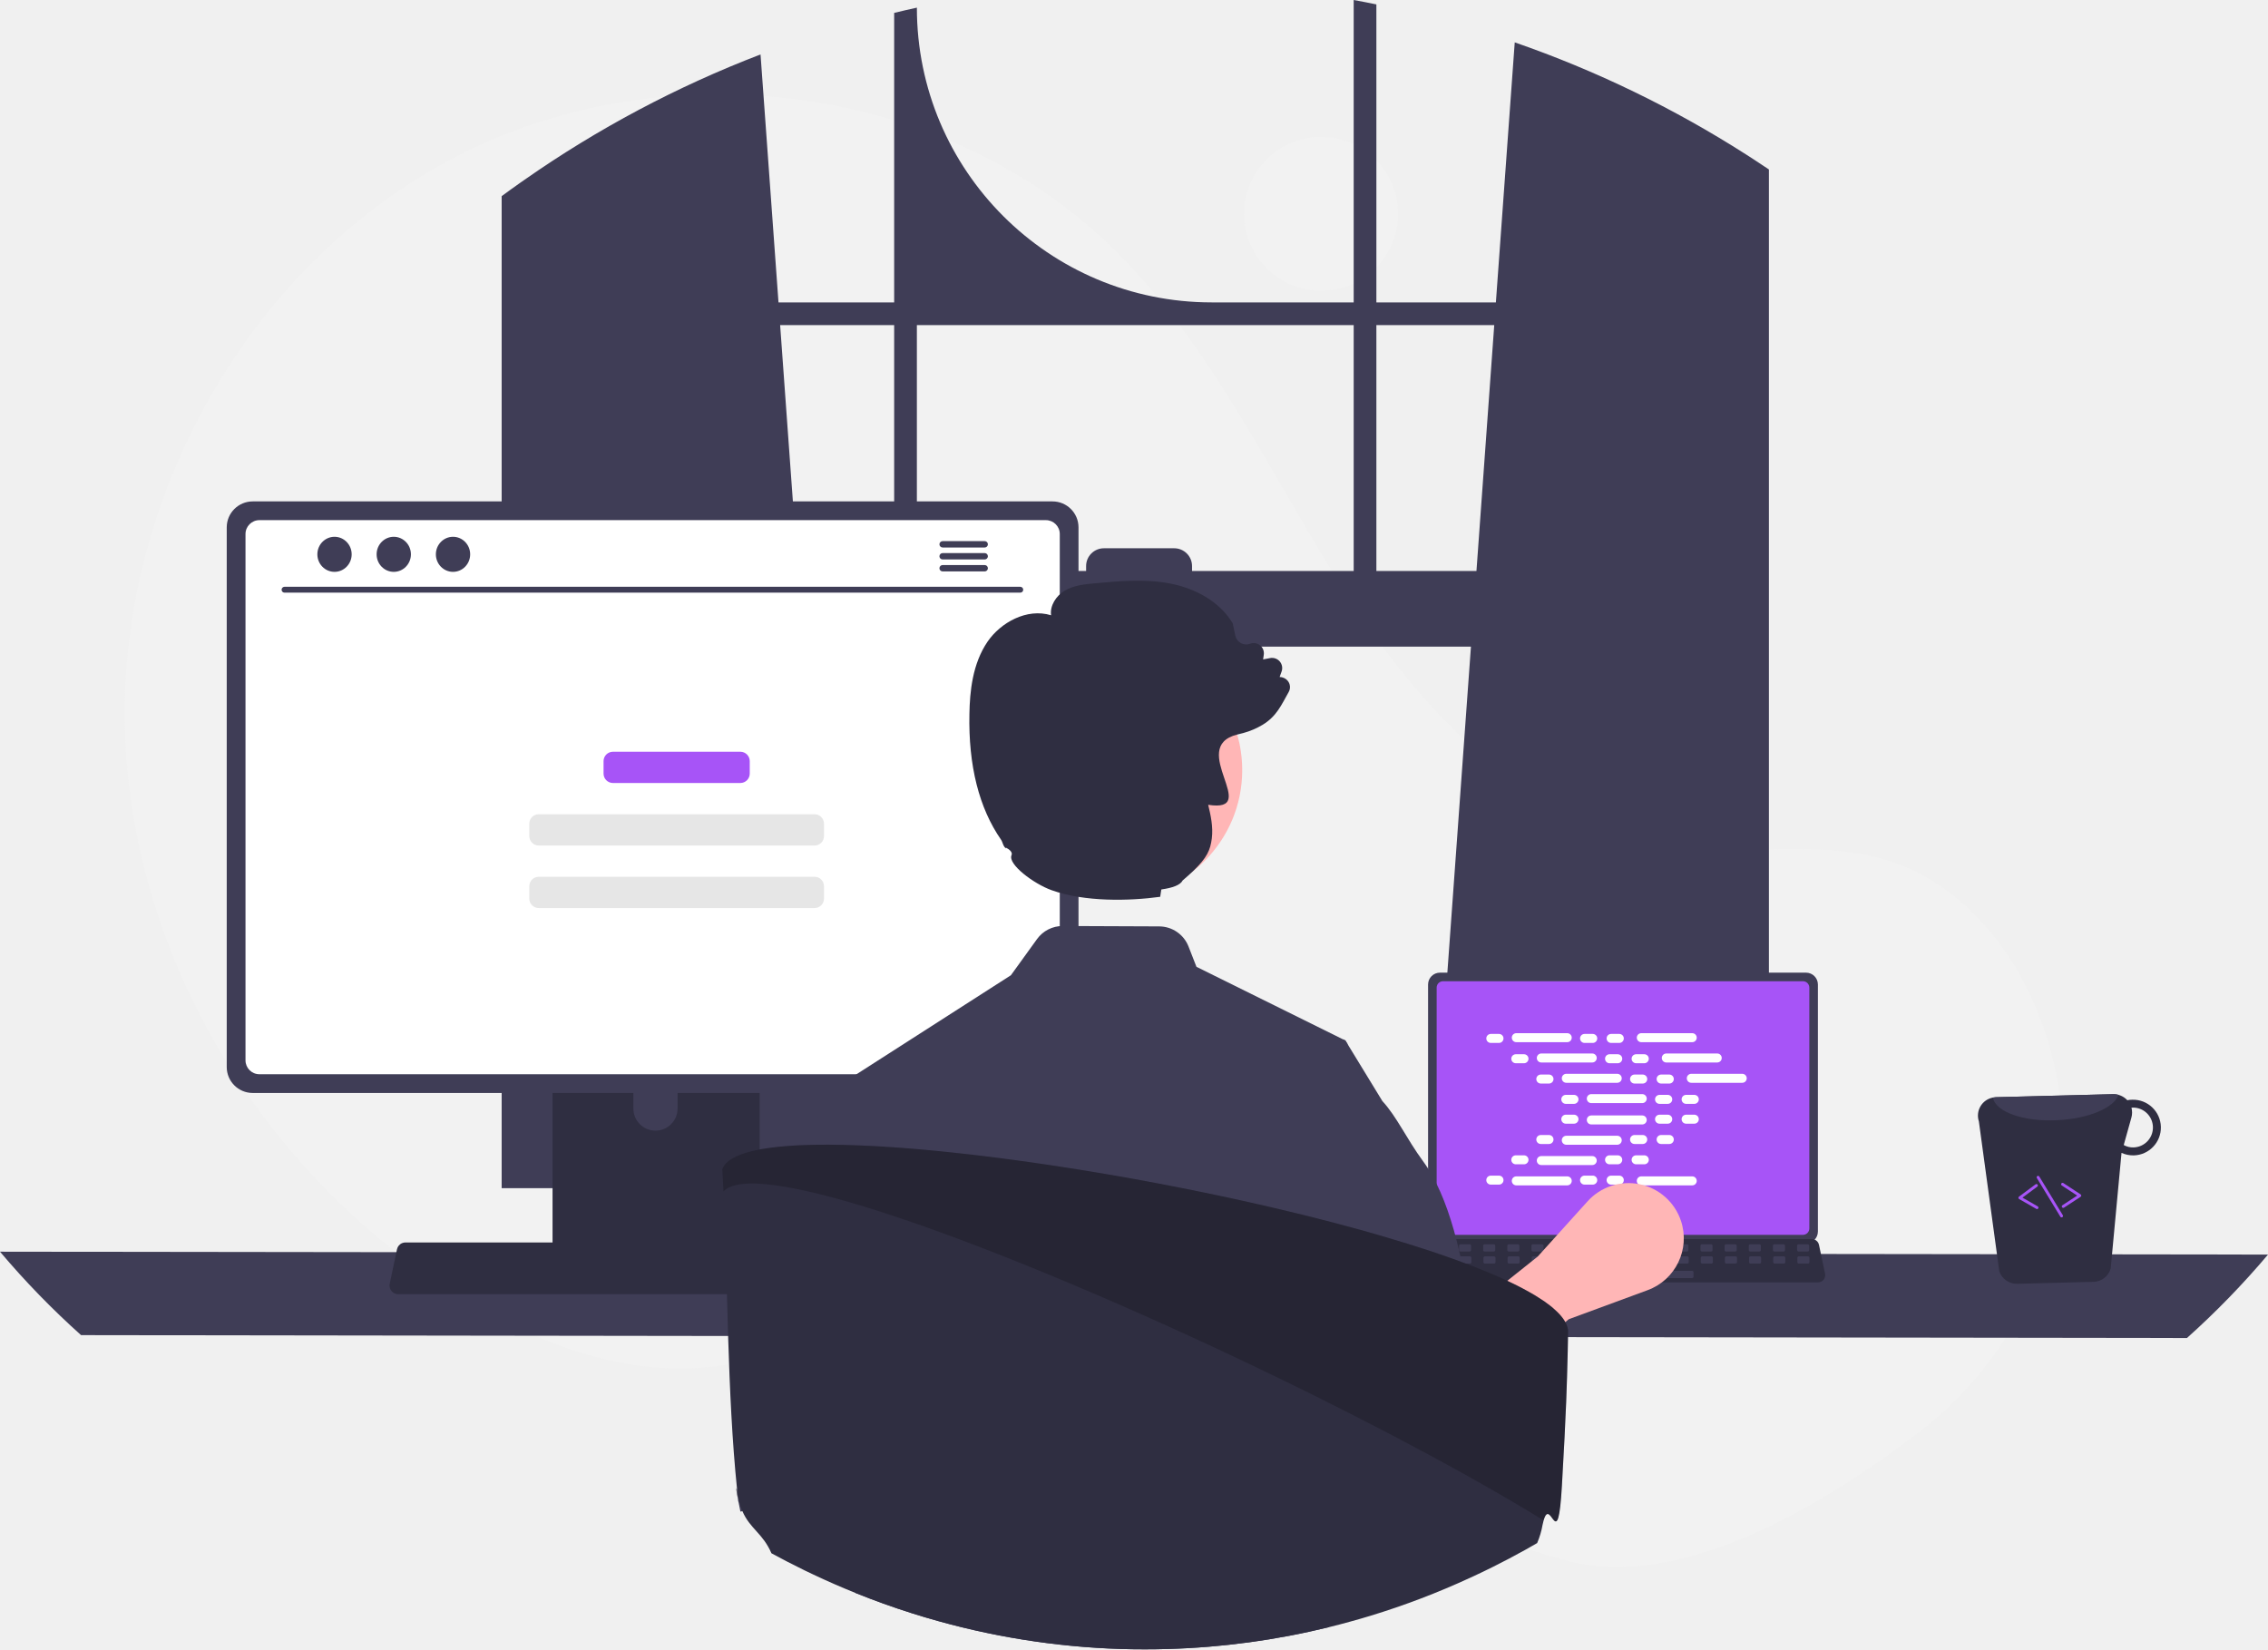
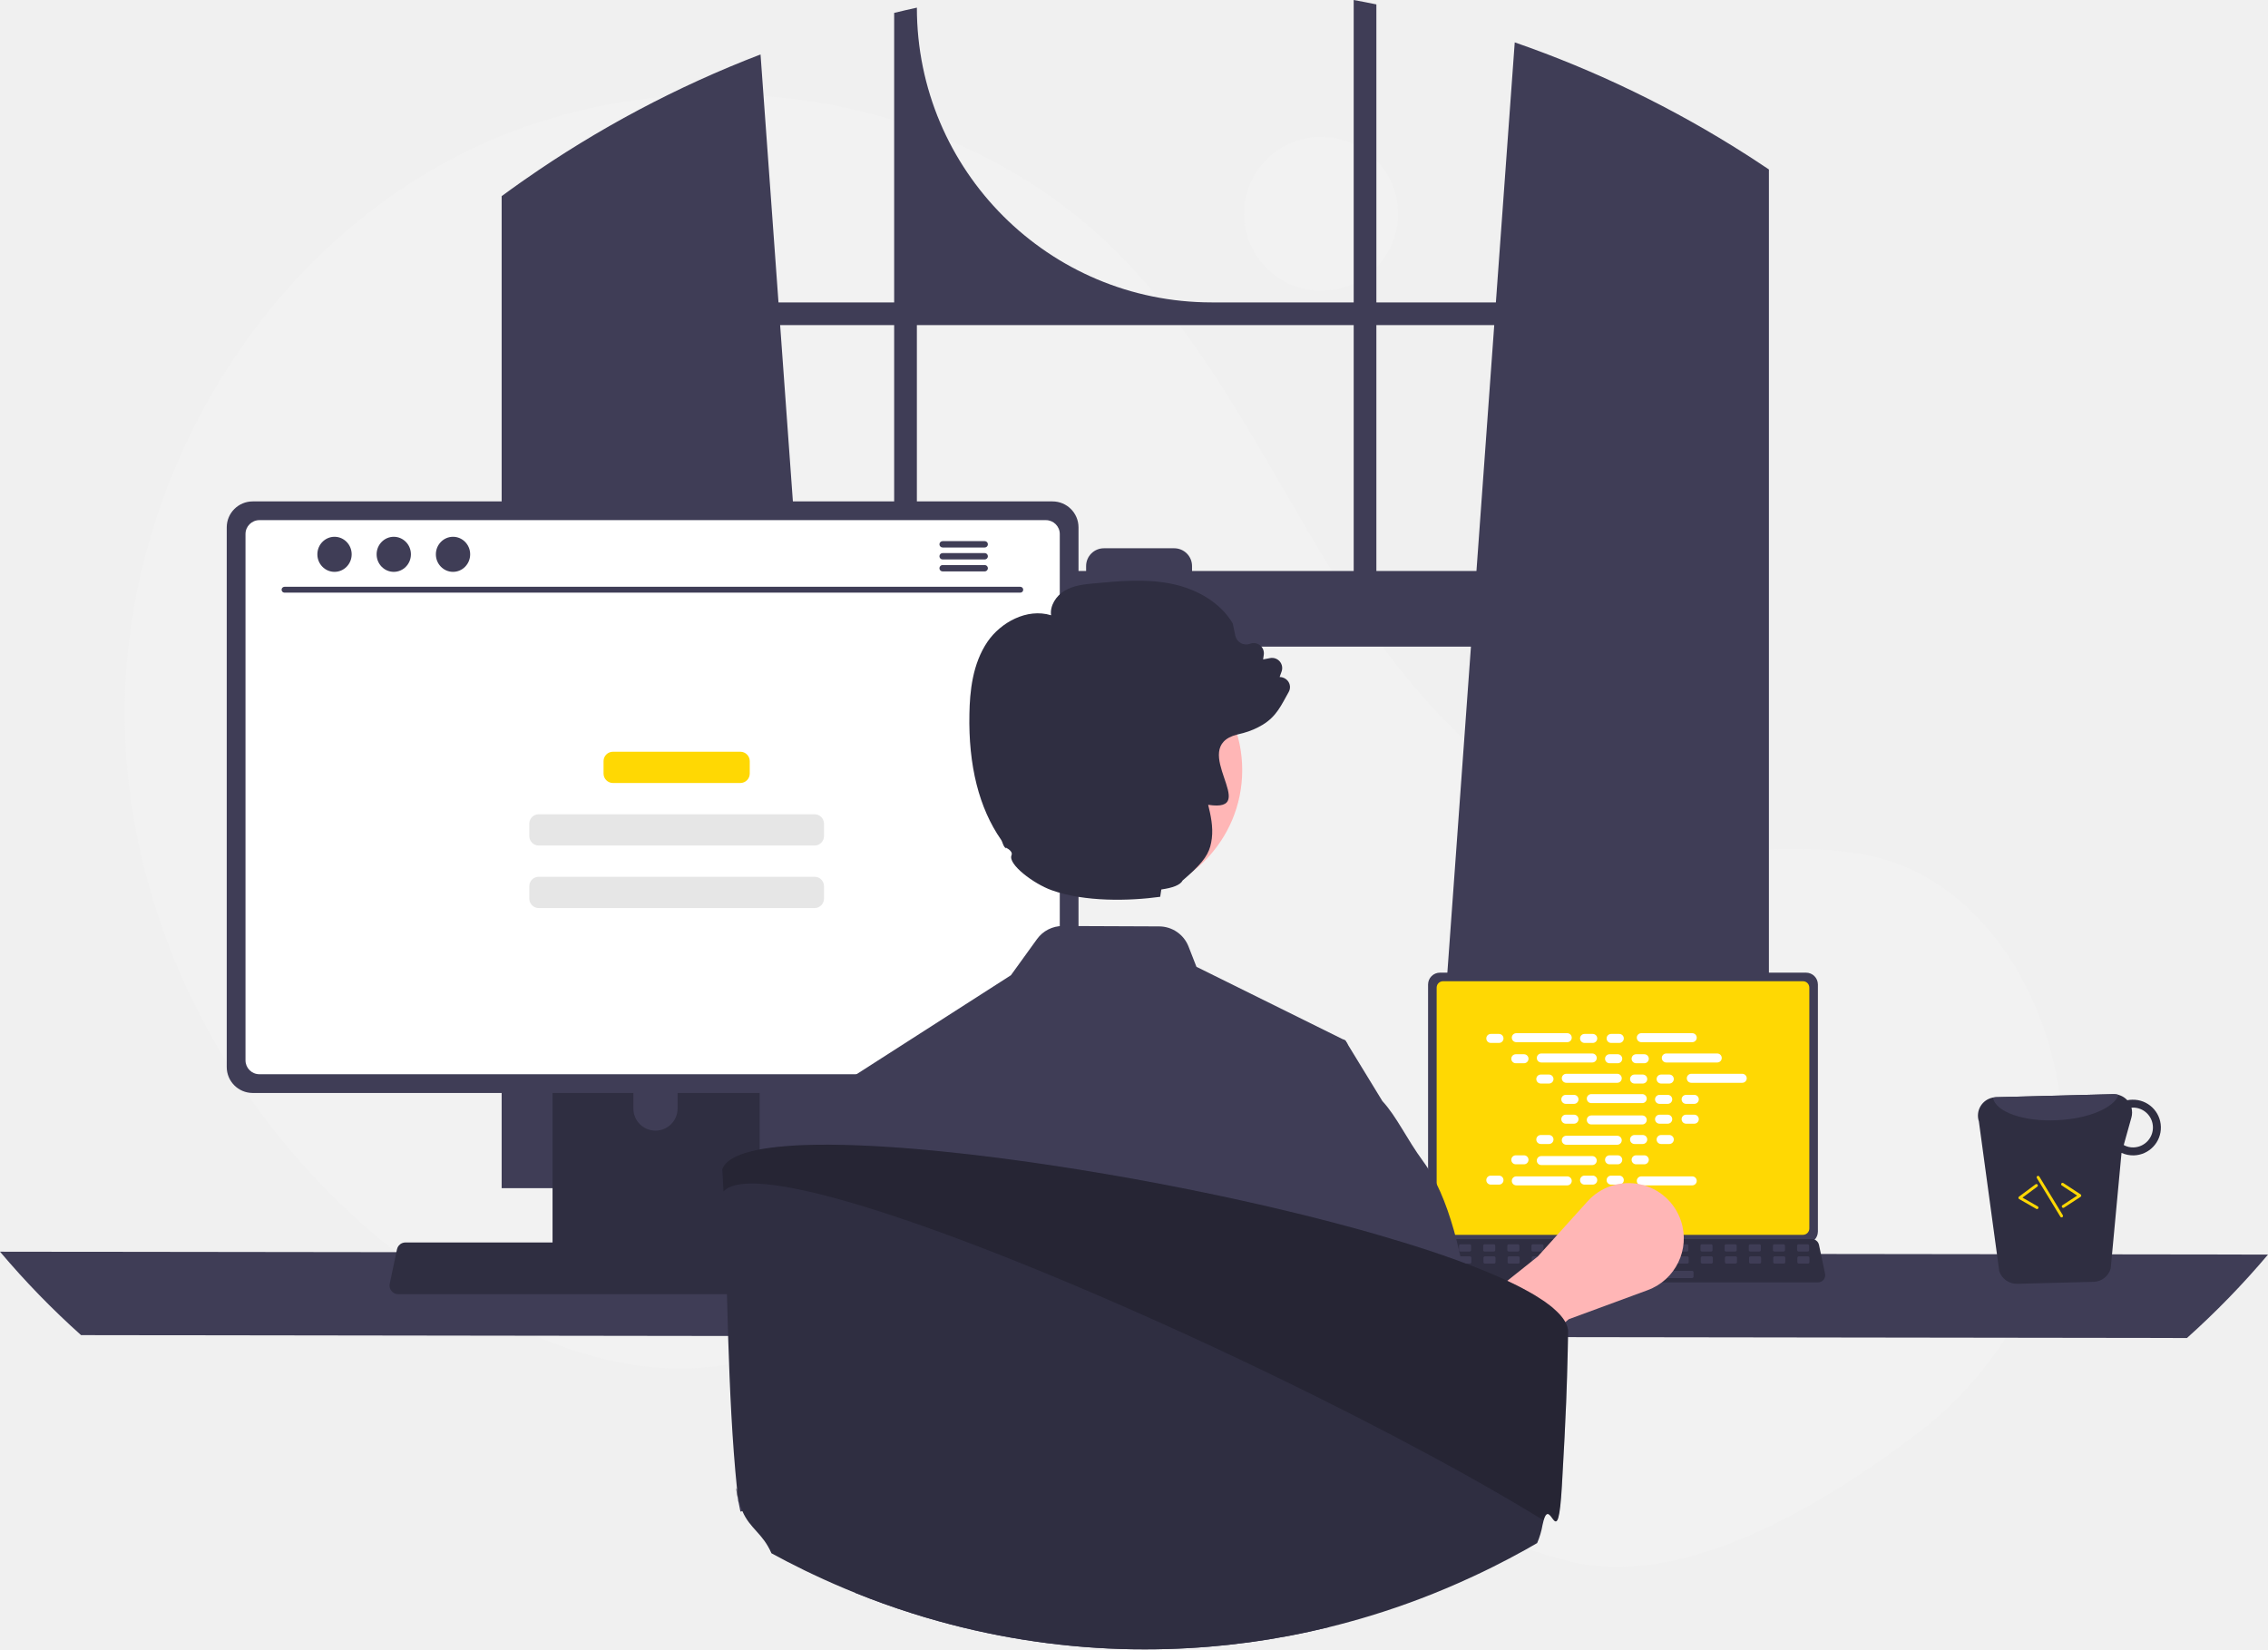
<svg xmlns="http://www.w3.org/2000/svg" data-name="Layer 1" width="786.82" height="572.258" viewBox="0 0 786.82 572.258">
  <circle cx="458.321" cy="74.182" r="26.701" fill="#f2f2f2" />
  <path d="M872.038,661.023c39.688-30.229,58.644-81.025,46.776-129.482q-.442-1.806-.934-3.604c-7.867-28.763-27.332-56.101-55.7-65.291-23.82-7.717-49.82-1.783-74.669-4.851-48.781-6.024-86.601-45.494-113.211-86.819-26.611-41.325-47.062-87.583-82.422-121.724-58.285-56.275-153.362-68.391-225.627-31.76C293.987,254.121,247.955,335.391,249.918,416.386c1.963,80.995,50.046,158.432,119.875,199.517,25.652,15.093,55.321,25.785,84.848,22.044,25.62-3.246,48.899-17.013,74.399-21.1,40.091-6.426,79.927,11.701,114.603,32.824,34.676,21.123,68.17,46.16,107.574,55.952C789.478,715.131,836.881,687.801,872.038,661.023Z" transform="translate(-206.59 -163.8711)" fill="#f2f2f2" />
  <path d="M815.016,219.191c-.87-.58-1.75-1.13-2.62-1.69a380.24,380.24,0,0,0-80.31-38.93l-6.54,90.22h-41.46v-103.39c-2.61-.54-5.24-1.05-7.87-1.53v104.92H626.946A102.27,102.27,0,0,1,524.676,166.521v-0c-2.64.57-5.26,1.18-7.88,1.83v100.44h-40.13l-6.23-86.03a380.858,380.858,0,0,0-81.94,43.53c-.44.3-.88.61-1.31.91-2.21,1.55-4.39,3.13-6.56,4.73v344.19h118.27l-2.09-28.95-11.5-158.95h231.59l-11.5,158.95-2.09,28.95h116.96v-353.45Q817.656,220.901,815.016,219.191Zm-298.22,142.78h-33.39l-6.17-85.3h39.56Zm159.42,0h-56.08v-1.69a6.18,6.18,0,0,0-6.19-6.18h-24.38a6.178,6.178,0,0,0-6.18,6.18v1.69h-58.71v-85.3h151.54Zm7.87,0v-85.3h40.89l-6.17,85.3Z" transform="translate(-206.59 -163.8711)" fill="#3f3d56" />
  <path d="M206.59,598.162a289.003,289.003,0,0,0,28.12,28.95l730.58,1a289.003,289.003,0,0,0,28.12-28.95Z" transform="translate(-206.59 -163.8711)" fill="#3f3d56" />
  <path d="M702.02,505.462v85.704a4.122,4.122,0,0,0,4.119,4.119H833.143a4.122,4.122,0,0,0,4.119-4.119v-85.704a4.124,4.124,0,0,0-4.119-4.115H706.139A4.124,4.124,0,0,0,702.02,505.462Z" transform="translate(-206.59 -163.8711)" fill="#3f3d56" />
-   <path d="M704.999,506.529V590.109a2.205,2.205,0,0,0,2.201,2.201H832.086a2.205,2.205,0,0,0,2.201-2.201V506.529a2.206,2.206,0,0,0-2.201-2.206H707.201A2.206,2.206,0,0,0,704.999,506.529Z" transform="translate(-206.59 -163.8711)" fill="#a754f7" />
+   <path d="M704.999,506.529V590.109a2.205,2.205,0,0,0,2.201,2.201H832.086a2.205,2.205,0,0,0,2.201-2.201V506.529a2.206,2.206,0,0,0-2.201-2.206H707.201A2.206,2.206,0,0,0,704.999,506.529Z" transform="translate(-206.59 -163.8711)" fill="#ffd803" />
  <path d="M699.364,607.881a2.47,2.47,0,0,0,1.943.93H837.299a2.502,2.502,0,0,0,2.446-3.016l-2.111-10.027a2.507,2.507,0,0,0-1.558-1.818,2.425,2.425,0,0,0-.888-.168H703.41a2.424,2.424,0,0,0-.888.168,2.507,2.507,0,0,0-1.558,1.818l-2.111,10.027A2.501,2.501,0,0,0,699.364,607.881Z" transform="translate(-206.59 -163.8711)" fill="#2f2e41" />
  <rect x="830.034" y="595.588" width="4.188" height="2.513" rx="0.488" transform="translate(1457.666 1029.819) rotate(-180)" fill="#3f3d56" />
  <rect x="821.657" y="595.588" width="4.188" height="2.513" rx="0.488" transform="translate(1440.912 1029.819) rotate(-180)" fill="#3f3d56" />
  <rect x="813.28" y="595.588" width="4.188" height="2.513" rx="0.488" transform="translate(1424.158 1029.819) rotate(-180)" fill="#3f3d56" />
  <rect x="804.903" y="595.588" width="4.188" height="2.513" rx="0.488" transform="translate(1407.404 1029.819) rotate(-180)" fill="#3f3d56" />
  <rect x="796.526" y="595.588" width="4.188" height="2.513" rx="0.488" transform="translate(1390.65 1029.819) rotate(-180)" fill="#3f3d56" />
  <rect x="788.149" y="595.588" width="4.188" height="2.513" rx="0.488" transform="translate(1373.896 1029.819) rotate(-180)" fill="#3f3d56" />
  <rect x="779.772" y="595.588" width="4.188" height="2.513" rx="0.488" transform="translate(1357.142 1029.819) rotate(-180)" fill="#3f3d56" />
  <rect x="771.395" y="595.588" width="4.188" height="2.513" rx="0.488" transform="translate(1340.388 1029.819) rotate(-180)" fill="#3f3d56" />
  <rect x="763.018" y="595.588" width="4.188" height="2.513" rx="0.488" transform="translate(1323.634 1029.819) rotate(-180)" fill="#3f3d56" />
  <rect x="754.641" y="595.588" width="4.188" height="2.513" rx="0.488" transform="translate(1306.88 1029.819) rotate(-180)" fill="#3f3d56" />
  <rect x="746.264" y="595.588" width="4.188" height="2.513" rx="0.488" transform="translate(1290.126 1029.819) rotate(-180)" fill="#3f3d56" />
  <rect x="737.887" y="595.588" width="4.188" height="2.513" rx="0.488" transform="translate(1273.372 1029.819) rotate(-180)" fill="#3f3d56" />
  <rect x="729.51" y="595.588" width="4.188" height="2.513" rx="0.488" transform="translate(1256.618 1029.819) rotate(-180)" fill="#3f3d56" />
  <rect x="721.133" y="595.588" width="4.188" height="2.513" rx="0.488" transform="translate(1239.865 1029.819) rotate(-180)" fill="#3f3d56" />
  <rect x="712.756" y="595.588" width="4.188" height="2.513" rx="0.488" transform="translate(1223.111 1029.819) rotate(-180)" fill="#3f3d56" />
  <rect x="704.379" y="595.588" width="4.188" height="2.513" rx="0.488" transform="translate(1206.357 1029.819) rotate(-180)" fill="#3f3d56" />
  <rect x="830.133" y="599.777" width="4.188" height="2.513" rx="0.488" transform="translate(1457.864 1038.196) rotate(-180)" fill="#3f3d56" />
  <rect x="821.756" y="599.777" width="4.188" height="2.513" rx="0.488" transform="translate(1441.11 1038.196) rotate(-180)" fill="#3f3d56" />
  <rect x="813.379" y="599.777" width="4.188" height="2.513" rx="0.488" transform="translate(1424.356 1038.196) rotate(-180)" fill="#3f3d56" />
  <rect x="805.002" y="599.777" width="4.188" height="2.513" rx="0.488" transform="translate(1407.602 1038.196) rotate(-180)" fill="#3f3d56" />
  <rect x="796.625" y="599.777" width="4.188" height="2.513" rx="0.488" transform="translate(1390.848 1038.196) rotate(-180)" fill="#3f3d56" />
  <rect x="788.248" y="599.777" width="4.188" height="2.513" rx="0.488" transform="translate(1374.094 1038.196) rotate(-180)" fill="#3f3d56" />
  <rect x="779.871" y="599.777" width="4.188" height="2.513" rx="0.488" transform="translate(1357.34 1038.196) rotate(-180)" fill="#3f3d56" />
  <rect x="771.494" y="599.777" width="4.188" height="2.513" rx="0.488" transform="translate(1340.586 1038.196) rotate(-180)" fill="#3f3d56" />
  <rect x="763.117" y="599.777" width="4.188" height="2.513" rx="0.488" transform="translate(1323.832 1038.196) rotate(-180)" fill="#3f3d56" />
  <rect x="754.74" y="599.777" width="4.188" height="2.513" rx="0.488" transform="translate(1307.078 1038.196) rotate(-180)" fill="#3f3d56" />
  <rect x="746.363" y="599.777" width="4.188" height="2.513" rx="0.488" transform="translate(1290.324 1038.196) rotate(-180)" fill="#3f3d56" />
  <rect x="737.986" y="599.777" width="4.188" height="2.513" rx="0.488" transform="translate(1273.57 1038.196) rotate(-180)" fill="#3f3d56" />
  <rect x="729.609" y="599.777" width="4.188" height="2.513" rx="0.488" transform="translate(1256.816 1038.196) rotate(-180)" fill="#3f3d56" />
  <rect x="721.232" y="599.777" width="4.188" height="2.513" rx="0.488" transform="translate(1240.062 1038.196) rotate(-180)" fill="#3f3d56" />
  <rect x="712.855" y="599.777" width="4.188" height="2.513" rx="0.488" transform="translate(1223.309 1038.196) rotate(-180)" fill="#3f3d56" />
  <rect x="704.478" y="599.777" width="4.188" height="2.513" rx="0.488" transform="translate(1206.555 1038.196) rotate(-180)" fill="#3f3d56" />
  <rect x="760.604" y="604.803" width="33.508" height="2.513" rx="0.488" transform="translate(1348.126 1048.248) rotate(-180)" fill="#3f3d56" />
  <rect x="515.631" y="358.737" width="5.966" height="3.122" rx="1.561" fill="#fff" />
  <rect x="548.154" y="358.737" width="5.966" height="3.122" rx="1.561" fill="#fff" />
  <rect x="557.369" y="358.737" width="5.966" height="3.122" rx="1.561" fill="#fff" />
  <rect x="524.477" y="358.477" width="20.796" height="3.122" rx="1.561" fill="#fff" />
  <rect x="567.841" y="358.477" width="20.796" height="3.122" rx="1.561" fill="#fff" />
  <rect x="524.304" y="365.784" width="5.966" height="3.122" rx="1.561" fill="#fff" />
  <rect x="556.827" y="365.784" width="5.966" height="3.122" rx="1.561" fill="#fff" />
  <rect x="566.042" y="365.784" width="5.966" height="3.122" rx="1.561" fill="#fff" />
  <rect x="533.15" y="365.523" width="20.796" height="3.122" rx="1.561" fill="#fff" />
  <rect x="576.514" y="365.523" width="20.796" height="3.122" rx="1.561" fill="#fff" />
  <rect x="532.977" y="372.83" width="5.966" height="3.122" rx="1.561" fill="#fff" />
  <rect x="565.5" y="372.83" width="5.966" height="3.122" rx="1.561" fill="#fff" />
  <rect x="574.715" y="372.83" width="5.966" height="3.122" rx="1.561" fill="#fff" />
  <rect x="541.823" y="372.57" width="20.796" height="3.122" rx="1.561" fill="#fff" />
  <rect x="585.187" y="372.57" width="20.796" height="3.122" rx="1.561" fill="#fff" />
  <rect x="541.649" y="379.877" width="5.966" height="3.122" rx="1.561" fill="#fff" />
  <rect x="574.172" y="379.877" width="5.966" height="3.122" rx="1.561" fill="#fff" />
  <rect x="583.387" y="379.877" width="5.966" height="3.122" rx="1.561" fill="#fff" />
  <rect x="550.496" y="379.617" width="20.796" height="3.122" rx="1.561" fill="#fff" />
  <rect x="548.154" y="407.898" width="5.966" height="3.122" rx="1.561" fill="#fff" />
  <rect x="557.369" y="407.898" width="5.966" height="3.122" rx="1.561" fill="#fff" />
  <rect x="567.841" y="408.158" width="20.796" height="3.122" rx="1.561" fill="#fff" />
  <rect x="515.631" y="407.898" width="5.966" height="3.122" rx="1.561" fill="#fff" />
  <rect x="524.477" y="408.158" width="20.796" height="3.122" rx="1.561" fill="#fff" />
  <rect x="524.304" y="400.851" width="5.966" height="3.122" rx="1.561" fill="#fff" />
  <rect x="556.827" y="400.851" width="5.966" height="3.122" rx="1.561" fill="#fff" />
  <rect x="566.042" y="400.851" width="5.966" height="3.122" rx="1.561" fill="#fff" />
  <rect x="533.15" y="401.111" width="20.796" height="3.122" rx="1.561" fill="#fff" />
  <rect x="532.977" y="393.804" width="5.966" height="3.122" rx="1.561" fill="#fff" />
  <rect x="565.5" y="393.804" width="5.966" height="3.122" rx="1.561" fill="#fff" />
  <rect x="574.715" y="393.804" width="5.966" height="3.122" rx="1.561" fill="#fff" />
  <rect x="541.823" y="394.064" width="20.796" height="3.122" rx="1.561" fill="#fff" />
  <rect x="541.649" y="386.758" width="5.966" height="3.122" rx="1.561" fill="#fff" />
  <rect x="574.172" y="386.758" width="5.966" height="3.122" rx="1.561" fill="#fff" />
  <rect x="583.387" y="386.758" width="5.966" height="3.122" rx="1.561" fill="#fff" />
  <rect x="550.496" y="387.018" width="20.796" height="3.122" rx="1.561" fill="#fff" />
  <path d="M711.507,654.353l-13.35-21.102,41.902-33.403,17.295-19.161a19.161,19.161,0,0,1,32.418,6.828h0a19.161,19.161,0,0,1-11.57,23.991l-27.349,10.075Z" transform="translate(-206.59 -163.8711)" fill="#ffb6b6" />
  <path d="M398.28,501.352v102.56h71.85v-102.56a3.448,3.448,0,0,0-2.43-3.3,3.175,3.175,0,0,0-1.03-.16H401.75A3.463,3.463,0,0,0,398.28,501.352Zm28.04,35.24a7.67,7.67,0,0,1,15.34,0v11.9a7.67,7.67,0,0,1-15.34,0Z" transform="translate(-206.59 -163.8711)" fill="#2f2e41" />
  <path d="M398.06,600.632v9.89a1.946,1.946,0,0,0,1.93,1.94h68.43a1.94,1.94,0,0,0,1.93-1.94v-9.89Z" transform="translate(-206.59 -163.8711)" fill="#3f3d56" />
  <path d="M285.25,346.832V534.092a9.007,9.007,0,0,0,9,9h277.5a9.007,9.007,0,0,0,9-9V346.832a9.011,9.011,0,0,0-9-8.99H294.25A9.012,9.012,0,0,0,285.25,346.832Z" transform="translate(-206.59 -163.8711)" fill="#3f3d56" />
  <path d="M291.76,349.162v182.62a4.818,4.818,0,0,0,4.81,4.81H569.44a4.818,4.818,0,0,0,4.81-4.81v-182.62a4.82,4.82,0,0,0-4.81-4.82H296.57A4.821,4.821,0,0,0,291.76,349.162Z" transform="translate(-206.59 -163.8711)" fill="#fff" />
  <path d="M342.4,611.792a2.948,2.948,0,0,0,2.32,1.11h162.34a2.987,2.987,0,0,0,2.92-3.6l-2.52-11.97a2.993,2.993,0,0,0-1.86-2.17,2.895,2.895,0,0,0-1.06-.2H347.23a2.894,2.894,0,0,0-1.06.2,2.992,2.992,0,0,0-1.86,2.17l-2.52,11.97A2.985,2.985,0,0,0,342.4,611.792Z" transform="translate(-206.59 -163.8711)" fill="#2f2e41" />
  <path d="M560.585,369.499H305.261a1.016,1.016,0,0,1,0-2.031H560.585a1.016,1.016,0,0,1,0,2.031Z" transform="translate(-206.59 -163.8711)" fill="#3f3d56" />
  <ellipse cx="116.051" cy="192.33" rx="5.95" ry="6.083" fill="#3f3d56" />
  <ellipse cx="136.607" cy="192.33" rx="5.95" ry="6.083" fill="#3f3d56" />
  <ellipse cx="157.163" cy="192.33" rx="5.95" ry="6.083" fill="#3f3d56" />
  <path d="M548.206,351.622h-14.6a1.105,1.105,0,0,0,0,2.21h14.6a1.105,1.105,0,0,0,0-2.21Z" transform="translate(-206.59 -163.8711)" fill="#3f3d56" />
  <path d="M548.206,355.772h-14.6a1.105,1.105,0,0,0,0,2.21h14.6a1.105,1.105,0,0,0,0-2.21Z" transform="translate(-206.59 -163.8711)" fill="#3f3d56" />
  <path d="M548.206,359.922h-14.6a1.105,1.105,0,0,0,0,2.21h14.6a1.105,1.105,0,0,0,0-2.21Z" transform="translate(-206.59 -163.8711)" fill="#3f3d56" />
  <path d="M900.186,604.972a6.416,6.416,0,0,0,6.183,4.331l26.492-.682a6.329,6.329,0,0,0,5.981-4.657l3.749-40.087a9.794,9.794,0,0,0,4.238.871,9.661,9.661,0,1,0-.485-19.317,8.184,8.184,0,0,0-1.736.181,6.548,6.548,0,0,0-4.874-2.103l-40.751,1.052a5.853,5.853,0,0,0-1.005.125,6.365,6.365,0,0,0-4.873,8.265Zm43.173-43.817,2.668-9.553a6.506,6.506,0,0,0,.02-3.375c.129-0.0.244-.062.373-.062a6.91,6.91,0,0,1,.324,13.817A6.505,6.505,0,0,1,943.359,561.156Z" transform="translate(-206.59 -163.8711)" fill="#2f2e41" />
  <path d="M897.978,544.686c.868,4.964,10.629,8.454,22.366,7.847,10.793-.497,19.617-4.287,21.234-8.778a6.025,6.025,0,0,0-1.844-.246l-40.751,1.052A5.853,5.853,0,0,0,897.978,544.686Z" transform="translate(-206.59 -163.8711)" fill="#3f3d56" />
-   <path d="M922.494,582.944a.497.497,0,0,0,.151-.066l5.753-3.766a.499.499,0,0,0,0-.836l-5.98-3.917a.5.5,0,1,0-.548.836l5.341,3.498-5.114,3.348a.5.5,0,0,0,.396.903Z" transform="translate(-206.59 -163.8711)" fill="#a754f7" />
-   <path d="M913.408,583.363a.5.5,0,0,0,.126-.918l-5.303-3.04,5.126-3.807a.5.5,0,1,0-.596-.802l-5.739,4.263a.5.5,0,0,0,.049.835l5.965,3.42A.5.5,0,0,0,913.408,583.363Z" transform="translate(-206.59 -163.8711)" fill="#a754f7" />
-   <path d="M921.922,586.244a.482.482,0,0,0,.137-.058.5.5,0,0,0,.168-.687l-8.155-13.408a.5.5,0,0,0-.854.521l8.155,13.408A.5.5,0,0,0,921.922,586.244Z" transform="translate(-206.59 -163.8711)" fill="#a754f7" />
-   <rect x="209.385" y="260.827" width="50.719" height="10.846" rx="3.264" fill="#a754f7" />
+   <path d="M922.494,582.944a.497.497,0,0,0,.151-.066l5.753-3.766a.499.499,0,0,0,0-.836l-5.98-3.917a.5.5,0,1,0-.548.836l5.341,3.498-5.114,3.348a.5.5,0,0,0,.396.903Z" transform="translate(-206.59 -163.8711)" fill="#ffd803" />
+   <path d="M913.408,583.363a.5.5,0,0,0,.126-.918l-5.303-3.04,5.126-3.807a.5.5,0,1,0-.596-.802l-5.739,4.263a.5.5,0,0,0,.049.835l5.965,3.42A.5.5,0,0,0,913.408,583.363Z" transform="translate(-206.59 -163.8711)" fill="#ffd803" />
+   <path d="M921.922,586.244a.482.482,0,0,0,.137-.058.5.5,0,0,0,.168-.687l-8.155-13.408a.5.5,0,0,0-.854.521l8.155,13.408A.5.5,0,0,0,921.922,586.244Z" transform="translate(-206.59 -163.8711)" fill="#ffd803" />
+   <rect x="209.385" y="260.827" width="50.719" height="10.846" rx="3.264" fill="#ffd803" />
  <rect x="183.626" y="282.519" width="102.236" height="10.846" rx="3.264" fill="#e6e6e6" />
  <rect x="183.626" y="304.21" width="102.236" height="10.846" rx="3.264" fill="#e6e6e6" />
  <path d="M497.301,540.717l.217.684.011.023,6.525,19.838,7.506,22.861,14.123,42.961.137,6.673v.023l1.049,53.684-2.909,7.278,3.274,11.932s-1.506-18.037-9.582-7.679c-4.574,5.886-9.925,11.91-14.317,17.556q9.6,3.884,19.507,7.027c1.426.456,2.863.89,4.301,1.323q.462.137.924.274a266.863,266.863,0,0,0,67.351,10.826c1.186.034,2.35.057,3.479.08.399.011.787.023,1.175.023,1.278.011,2.544.023,3.822.023q3.867,0,7.7-.114a266.853,266.853,0,0,0,56.091-7.586c-.125-7.586-.468-16.45-.958-25.918-.228-4.643-5.35-9.674-5.658-14.533-.217-3.65,4.381-7.084,4.141-10.792-1.551-22.827-3.491-14.064-4.928-30.229q-.222-2.379-.411-4.552c-.924-10.381-1.563-16.872-1.563-16.872l6.137-38.683,9.639-60.734-.742-1.221-.833-.411-50.844-25.165-2.761-7.073a10.979,10.979,0,0,0-10.141-6.947l-33.493-.137a10.931,10.931,0,0,0-8.909,4.529l-9.069,12.56Z" transform="translate(-206.59 -163.8711)" fill="#3f3d56" />
  <path d="M533.407,617.525,525.82,633.758l-5.179,11.088-8.909,46.646-4.46,4.734L503.45,679.467l-39.998,8.881c-1.312-7.29-.351.247-1.161-7.75.228-.228.468-.456.707-.685.639-.593,1.175-1.152,1.164-1.688-.456-27.584.913-74.526,12.343-102.966a60.053,60.053,0,0,1,7.027-13.107c.228-.308.445-.616.662-.924,5.27-7.381,8.601-14.647,13.324-19.815v-.011a.53.53,0,0,0,.08-.08.157.157,0,0,0,.046-.034l32.443-17.203,1.392,39.105.992,28.109Z" transform="translate(-206.59 -163.8711)" fill="#3f3d56" />
  <path d="M650.391,622.135l9.476,20.275,3.307,7.061,8.907,46.642,4.446,4.723,3.83-16.755,1.8-.369,32.459-6.722,9.461,30.046a17.984,17.984,0,0,0-3.261-22.506c-.646-.585-1.184-1.154-1.169-1.692.538-32.443-1.446-91.684-19.367-116.066-5.692-7.738-9.107-15.445-14.076-20.829-.015-.015-.015-.031-.031-.031L674.081,526.114l-.738-1.215-.831-.415Z" transform="translate(-206.59 -163.8711)" fill="#3f3d56" />
  <circle id="a657ec4b-47ce-4d2a-9c58-81a811696ca9" data-name="Ellipse 5" cx="386.397" cy="267.201" r="44.558" fill="#ffb6b6" />
  <path d="M653.212,399.948a3.759,3.759,0,0,0-2.69-1.19l.67-1.86a3.528,3.528,0,0,0-3.96-4.7l-2.44.47.23-1.63a3.534,3.534,0,0,0-4.73-3.82,3.766,3.766,0,0,1-3.24-.23,3.846,3.846,0,0,1-1.92-2.61l-.85-4.1-.09-.22c-4.14-6.9-12.1-11.92-21.84-13.76-8.67-1.65-17.56-.81-26.13-.02-3.4.32-7.24.68-10.44,2.64-2.72,1.68-5.02,5.04-4.55,8.43-8.45-2.59-17.51,2.58-22,9.1-5.32,7.76-6.19,17.48-6.33,25.08-.38,17.98,3.33,32.69,11,43.73.56.8.7,2.47,1.81,3.03l-.23-.37c1.24.62,2.5,1.62,2.03,2.69-1.35,3.08,7.62,9.89,13.94,12.14,11.53,4.11,26.86,3.76,37.64,2.28l.38-2.55c3.89-.53,6.63-1.54,7.4-3.12,1.36-1.16,2.52-2.2,3.53-3.16l.01-.01c.02-.02.06-.05.08-.07,4.87-4.67,6-7.33,6.51-11.38.49-3.97-.38-8-1.27-11.63,18.74,2.9-7.38-19.96,10.08-24.38a5.434,5.434,0,0,1,.61-.15c.51-.12,1.02-.24,1.51-.38a26.448,26.448,0,0,0,6.72-2.87c4.88-2.97,6.49-6.91,9.01-11.35A3.427,3.427,0,0,0,653.212,399.948Z" transform="translate(-206.59 -163.8711)" fill="#2f2e41" />
  <path d="M750.582,625.308c-.01,1.75-.03,4.2-.11,7.23q-.015.63-.03,1.29c-.13,5.57-.26,10.24-.47,15.43-.01.36-.02.71-.04,1.07-.28,7.24-.72,15.67-1.48,29.02-1.41,24.66-3.87,3.39-6.34,12.04-.12.43-.25.94-.37,1.54a27.916,27.916,0,0,1-1.88,6.33c-1.31.78-2.66,1.53-3.99,2.28-3.79,2.11-7.64,4.14-11.52,6.07-2.18,1.08-4.37,2.14-6.57,3.16-.35.16-.69.32-1.03.47a270.887,270.887,0,0,1-34.75,13.26c-2.32.7-4.63,1.38-6.97,2.01-2.44.68-4.88,1.32-7.35,1.92a266.893,266.893,0,0,1-56.09,7.59c-2.55.08-5.12.11-7.7.11-1.28,0-2.54-.01-3.82-.02-.39,0-.78-.01-1.17-.02-1.13-.03-2.3-.05-3.48-.08a266.663,266.663,0,0,1-67.35-10.83l-.93-.27c-1.44-.44-2.87-.87-4.3-1.33q-9.9-3.135-19.51-7.02-7.335-2.955-14.5-6.34a.339.339,0,0,1-.12-.06c-1-.46-2.01-.94-3.01-1.43-.13-.07-.27-.14-.41-.21q-5.595-2.73-11.07-5.72c-3.07-7.05-7.39-8.4-10.07-14.6a25.874,25.874,0,0,1-1.68-5.74c0-.02-.01-.04-.01-.07.28,3.72-1.19-6.6-.01-.04-.01-.12-.02-.25-.03-.4-.03-.36-.07-.8-.13-1.35-3.43-33.49-3.21-71.79-4.7-103.35q-.15-3.06-.31-5.86c-.03-.62-.07-1.23-.11-1.83.07-.18.15-.37.24-.55a1.002,1.002,0,0,1,.07-.15,1.623,1.623,0,0,1,.1-.18c.02-.03.05-.07.07-.1a.917.917,0,0,1,.05-.1c.09-.14.19-.29.3-.43.05-.06.09-.11.14-.16a.808.808,0,0,1,.12-.14.637.637,0,0,1,.11-.13c.04-.04.08-.09.13-.14a.302.302,0,0,1,.08-.08,2.033,2.033,0,0,1,.26-.25,9.624,9.624,0,0,1,1.14-.9c.14-.09.29-.18.43-.28a19.135,19.135,0,0,1,3.17-1.52c.38-.14.76-.27,1.17-.41.15-.04.29-.09.44-.14.22-.07.44-.14.67-.19,1.14-.34,2.37-.63,3.7-.9.16-.03.33-.06.5-.1.24-.05.49-.09.74-.13.34-.06.69-.12,1.04-.18,2.97-.47,6.34-.82,10.06-1.05q.525-.03,1.05-.06c.41-.02.82-.04,1.24-.06.35-.02.71-.03,1.07-.04.35-.02.71-.03,1.08-.04,1.01-.03,2.05-.06,3.11-.08,3.02-.06,6.2-.04,9.54.03,1.55.04,3.13.08,4.75.15.11,0,.21.01.31.01,1.41.05,2.83.11,4.29.19,1.02.05,2.05.1,3.08.16.97.06,1.95.12,2.94.19.77.04,1.54.1,2.32.15.66.05,1.32.1,1.98.14l.9.06c.49.04.98.07,1.48.12,1.1.09,2.2.18,3.32.27,1.11.1,2.24.2,3.37.3s2.27.21,3.41.32c.12.01.23.02.34.03,1.04.11,2.08.21,3.13.32.24.02.49.04.73.07,1.001.101,2.022.218,3.032.326.31.033.618.066.929.1.791.086,1.572.161,2.368.254,1.05.12,2.12.23,3.16.37.81.09,1.62.18,2.43.28,1.27.15,2.56.31,3.85.48.49.06.98.12,1.47.19,3.68.46,7.4.97,11.18,1.5,5.73.81,11.55,1.69,17.41,2.64q8.805,1.425,17.71,3.01c1.5.27,3,.54,4.51.82q1.02.195,2.04.39c1.16.21,2.32.43,3.48.65,1.16.22,2.32.44,3.48.67,1.38.27,2.77.54,4.15.81,9.09,1.8,18.13,3.72,26.95,5.73,1.45.33,2.9.67,4.34,1q4.32,1.005,8.56,2.04c.78.18,1.55.37,2.32.56,1.92.48,3.84.96,5.73,1.45l.33.09c1.39.34,2.75.69,4.11,1.05q4.815,1.26,9.47,2.55,3.09.855,6.11,1.73c3.01.87,5.96,1.75,8.83,2.64.71.22,1.42.44,2.12.65,2.1.65,4.17,1.31,6.18,1.97,1.6.52,3.16,1.05,4.7,1.58q2.31.795,4.53,1.59c.95.34,1.89.7,2.83,1.04,1.35.5,2.68,1,3.98,1.5.4.15.79.31,1.18.46.25.11.49.2.73.3.47.19.95.37,1.41.56.47.18.93.37,1.39.57.45.18.91.37,1.35.56.45.18.89.37,1.33.57.37.15.73.31,1.08.47.71.31,1.42.62,2.11.94.34.16.68.31,1.02.47l.78.36c.11.06.22.11.33.16.25.12.51.25.76.37.58.27,1.15.56,1.71.83.75.38,1.48.76,2.18,1.13.71.38,1.4.76,2.06,1.13.11.06.21.12.32.18.15.08.3.17.45.25.51.29,1,.59,1.49.88.96.59,1.87,1.17,2.72,1.75.19.13.37.26.56.38.63.45,1.23.89,1.79,1.34,0,.01,0,.01.01.01.19.14.37.29.55.43.15.14.31.26.46.4.52.45,1,.88,1.44,1.32a5.667,5.667,0,0,1,.42.43,1.208,1.208,0,0,1,.16.16c.2.2.38.4.55.6a.553.553,0,0,1,.07.09c.24.28.46.56.67.84.1.14.21.28.3.42.12.17.24.35.34.52.09.14.17.29.25.43a7.257,7.257,0,0,1,.54,1.13,5.241,5.241,0,0,1,.27.82A5.844,5.844,0,0,1,750.582,625.308Z" transform="translate(-206.59 -163.8711)" fill="#2f2e41" />
  <path d="M750.582,625.308c-.01,1.75-.03,4.2-.11,7.23-.01.42-.03.85-.04,1.29-.1,4.25-.25,9.5-.46,15.43-.01.36-.02.71-.04,1.07-.28,7.24-.72,15.67-1.48,29.02-1.41,24.66-3.87,3.39-6.34,12.04-6.86-4.22-14.38-8.64-22.42-13.18q-2.175-1.23-4.39-2.47c-16.08-8.97-34.04-18.37-52.79-27.68-.74-.37-1.49-.74-2.23-1.1-42.95-21.23-89.83-41.88-127.81-55.66-7.33-2.66-14.33-5.06-20.91-7.17-13.86-4.43-25.84-7.53-35.06-8.87-9.6-1.4-16.23-.9-18.91,1.99q-.15-3.06-.31-5.86-.06-.93-.12-1.83c.062-.165.142-.322.22-.48.011-.023.019-.047.03-.07a1.002,1.002,0,0,1,.07-.15,1.623,1.623,0,0,1,.1-.18,1.06,1.06,0,0,1,.12-.2c.09-.14.19-.29.3-.43a3.483,3.483,0,0,1,.26-.3.637.637,0,0,1,.11-.13c.04-.04.08-.09.13-.14a.302.302,0,0,1,.08-.08,2.033,2.033,0,0,1,.26-.25,9.624,9.624,0,0,1,1.14-.9c.14-.09.29-.18.43-.28a19.135,19.135,0,0,1,3.17-1.52c.38-.14.76-.27,1.17-.41.15-.04.29-.09.44-.14.22-.07.44-.14.67-.19,1.14-.34,2.37-.63,3.7-.9.4-.08.82-.16,1.24-.23.34-.06.69-.12,1.04-.18,2.97-.47,6.34-.82,10.06-1.05q.525-.03,1.05-.06c.41-.02.82-.04,1.24-.06.35-.02.71-.03,1.07-.04.35-.02.71-.03,1.08-.04,1.01-.03,2.05-.06,3.11-.08,3.02-.05,6.2-.03,9.54.04,1.55.03,3.13.08,4.75.15.1,0,.21.01.31.01,1.41.04,2.84.11,4.29.18,1.02.05,2.05.1,3.08.16.97.06,1.95.12,2.94.19.77.04,1.54.1,2.32.15.66.05,1.32.1,1.98.14.79.06,1.58.12,2.38.18,1.1.09,2.2.18,3.32.27,1.11.1,2.24.2,3.37.3s2.27.21,3.41.32c.12.01.23.02.34.03,1.04.11,2.08.21,3.13.32q8.73.885,17.97,2.07,5.52.705,11.18,1.51c5.73.81,11.55,1.69,17.41,2.63q8.805,1.425,17.71,3.01c1.5.27,3,.54,4.51.82q2.76.51,5.52,1.04c1.16.22,2.32.44,3.48.67,1.38.27,2.77.54,4.15.81,9.09,1.8,18.13,3.72,26.95,5.73,1.45.33,2.9.67,4.34,1q4.32,1.005,8.56,2.04c.78.19,1.55.38,2.32.57q2.895.72,5.73,1.44v.01c.11.02.22.05.33.08,1.38.35,2.75.7,4.11,1.06q4.815,1.26,9.47,2.54c2.06.58,4.1,1.15,6.11,1.73,3.01.88,5.96,1.76,8.83,2.64.71.22,1.42.44,2.12.65q3.15.99,6.18,1.97c1.6.52,3.16,1.05,4.7,1.58q2.31.795,4.53,1.59c.96.34,1.9.69,2.83,1.03,1.36.5,2.68,1,3.98,1.51.4.15.79.31,1.18.46.73.28,1.44.57,2.14.86.47.18.93.37,1.39.57.45.18.91.37,1.35.56.45.18.89.37,1.33.57.37.15.73.31,1.08.47.71.31,1.42.62,2.11.94.34.16.68.31,1.02.47l.78.36c.11.06.22.11.33.16.85.4,1.67.8,2.47,1.2.75.38,1.48.76,2.18,1.13.83.44,1.62.87,2.38,1.31.15.08.3.17.45.25.51.29,1,.59,1.49.88.96.59,1.87,1.17,2.72,1.75.84.58,1.62,1.15,2.35,1.72,0,.01,0,.01.01.01.35.28.69.56,1.01.83.52.45,1,.88,1.44,1.32a5.667,5.667,0,0,1,.42.43,1.208,1.208,0,0,1,.16.16c.21.23.42.46.62.69.24.28.46.56.67.84.1.14.21.28.3.42.12.17.24.35.34.52.09.14.17.29.25.43a7.257,7.257,0,0,1,.54,1.13,6.053,6.053,0,0,1,.27.82A5.844,5.844,0,0,1,750.582,625.308Z" transform="translate(-206.59 -163.8711)" opacity="0.2" />
</svg>
